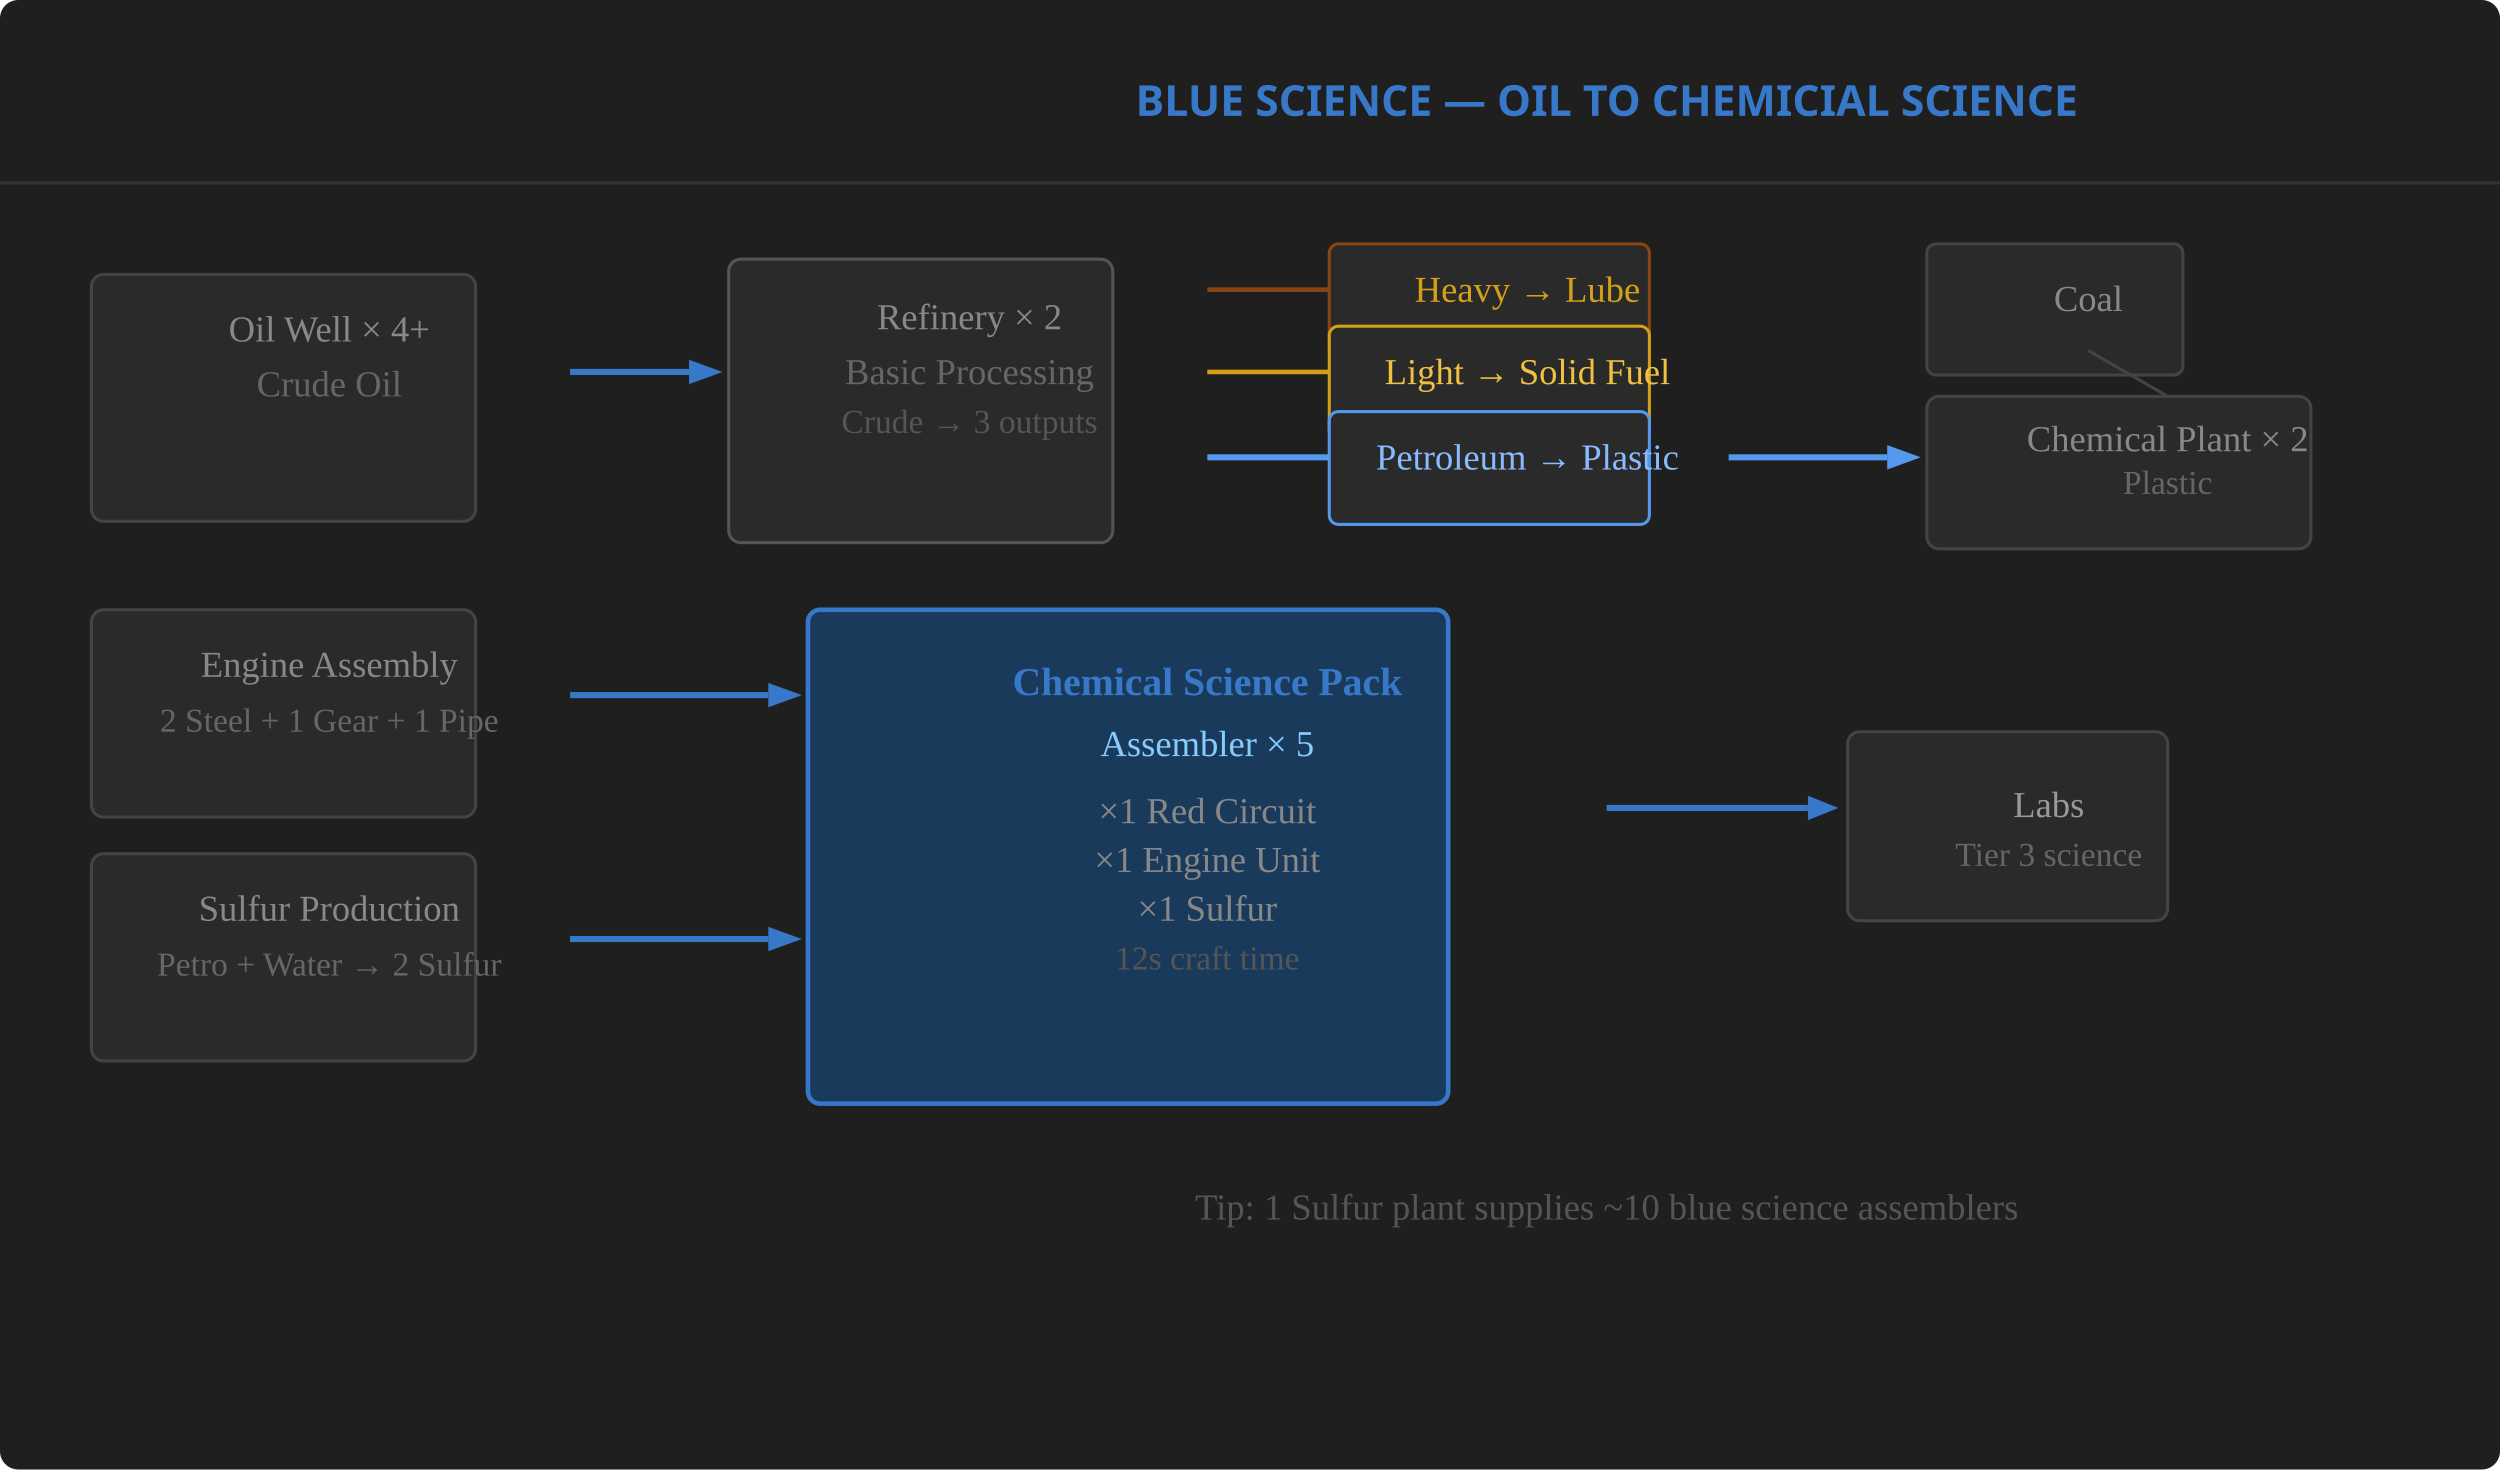
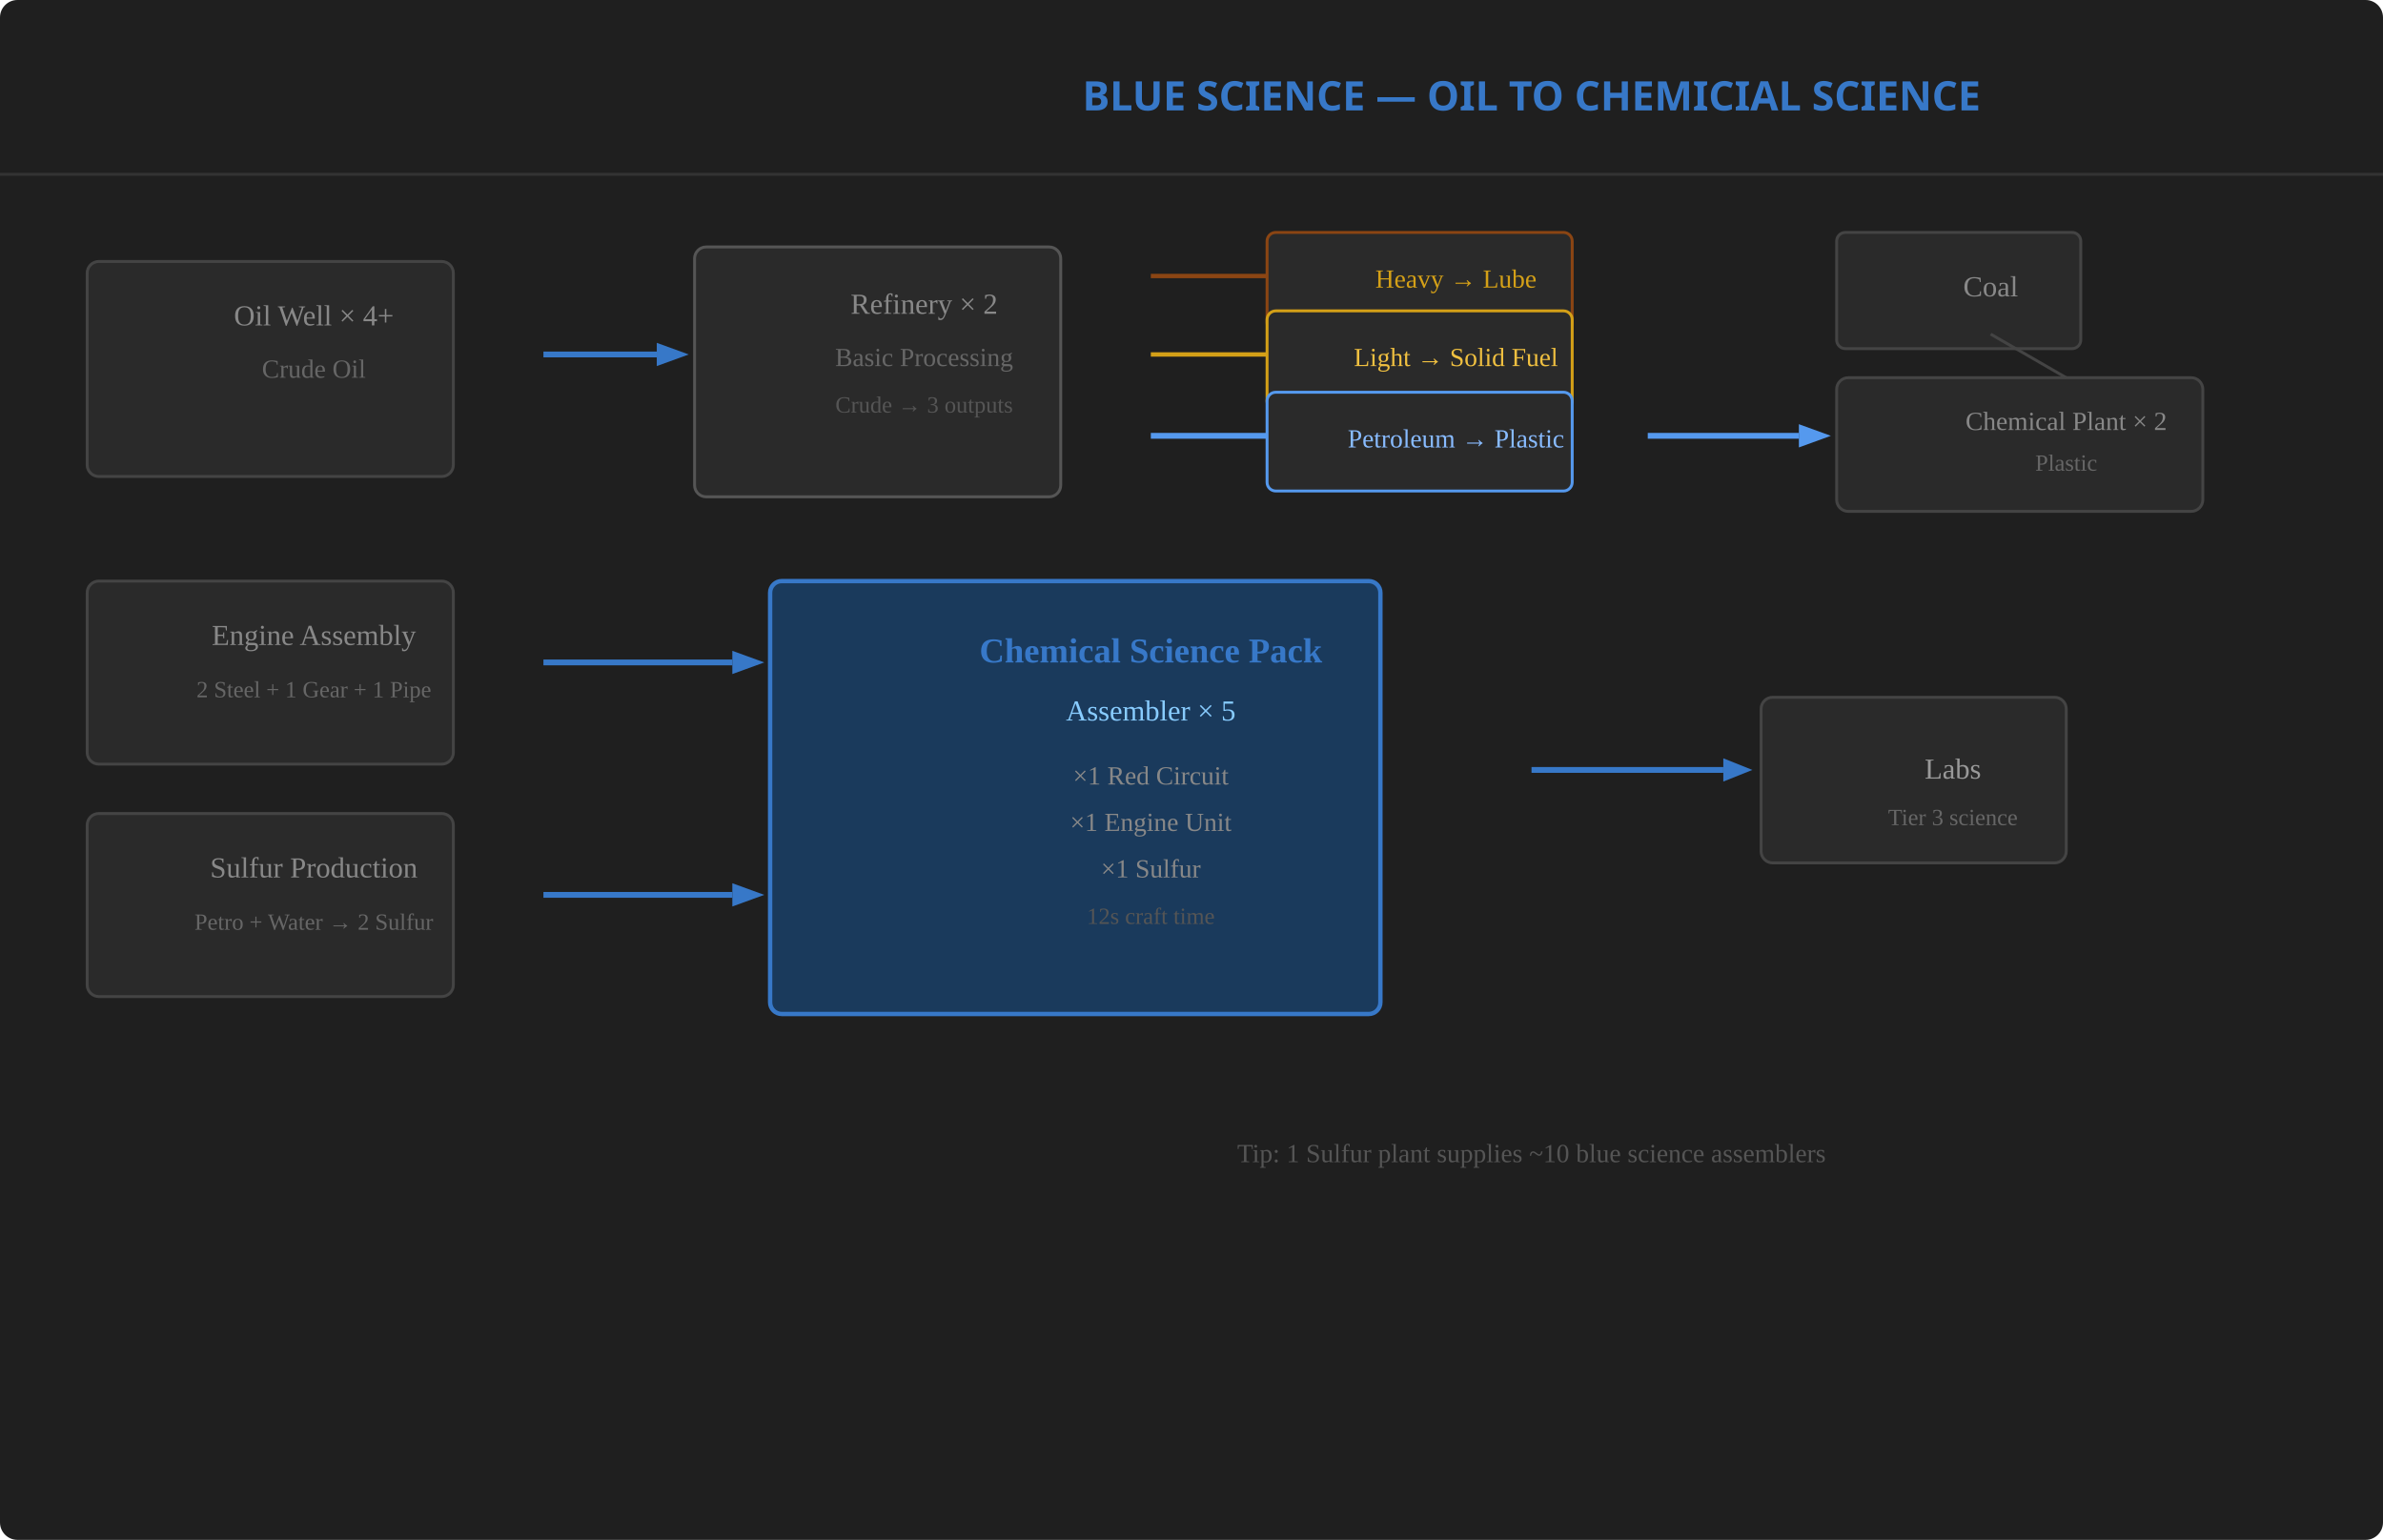
- <svg xmlns="http://www.w3.org/2000/svg" viewBox="0 0 820 482" width="820" height="482">
+ <svg xmlns="http://www.w3.org/2000/svg" viewBox="0 0 820 530" width="820" height="530">
  <defs>
    <filter id="g">
      <feGaussianBlur stdDeviation="2" result="b" />
      <feMerge>
        <feMergeNode in="b" />
        <feMergeNode in="SourceGraphic" />
      </feMerge>
    </filter>
  </defs>
-   <rect width="820" height="482" fill="#1f1f1f" rx="6" />
+   <rect width="820" height="530" fill="#1f1f1f" rx="6" />
  <line x1="0" y1="60" x2="820" y2="60" stroke="#333" />
  <text x="527" y="38" text-anchor="middle" font-family="Orbitron,sans-serif" font-size="14" font-weight="900" fill="#3778c8">BLUE SCIENCE — OIL TO CHEMICIAL SCIENCE</text>
-   <rect x="30" y="90" width="126" height="81" rx="4" fill="#2a2a2a" stroke="#444" />
-   <text x="108" y="112" text-anchor="middle" font-size="12" fill="#888">Oil Well × 4+</text>
-   <text x="108" y="130" text-anchor="middle" font-size="12" fill="#666">Crude Oil</text>
+   <rect x="30" y="90" width="126" height="74" rx="4" fill="#2a2a2a" stroke="#444" />
+   <text x="108" y="112" text-anchor="middle" font-size="10" fill="#888">Oil Well × 4+</text>
+   <text x="108" y="130" text-anchor="middle" font-size="9" fill="#666">Crude Oil</text>
  <line x1="187" y1="122" x2="226" y2="122" stroke="#3778c8" stroke-width="2" />
  <polygon points="226,118 237,122 226,126" fill="#3778c8" />
-   <rect x="239" y="85" width="126" height="93" rx="4" fill="#2a2a2a" stroke="#555" />
-   <text x="318" y="108" text-anchor="middle" font-size="12" fill="#888">Refinery × 2</text>
-   <text x="318" y="126" text-anchor="middle" font-size="12" fill="#666">Basic Processing</text>
-   <text x="318" y="142" text-anchor="middle" font-size="11" fill="#555">Crude → 3 outputs</text>
+   <rect x="239" y="85" width="126" height="86" rx="4" fill="#2a2a2a" stroke="#555" />
+   <text x="318" y="108" text-anchor="middle" font-size="10" fill="#888">Refinery × 2</text>
+   <text x="318" y="126" text-anchor="middle" font-size="9" fill="#666">Basic Processing</text>
+   <text x="318" y="142" text-anchor="middle" font-size="8" fill="#555">Crude → 3 outputs</text>
  <line x1="396" y1="95" x2="436" y2="95" stroke="#8b4513" stroke-width="1.5" />
-   <rect x="436" y="80" width="105" height="37" rx="3" fill="#2a2a2a" stroke="#8b4513" />
-   <text x="501" y="99" text-anchor="middle" font-size="12" fill="#d4a017">Heavy → Lube</text>
+   <rect x="436" y="80" width="105" height="34" rx="3" fill="#2a2a2a" stroke="#8b4513" />
+   <text x="501" y="99" text-anchor="middle" font-size="9" fill="#d4a017">Heavy → Lube</text>
  <line x1="396" y1="122" x2="436" y2="122" stroke="#d4a017" stroke-width="1.5" />
-   <rect x="436" y="107" width="105" height="37" rx="3" fill="#2a2a2a" stroke="#d4a017" />
-   <text x="501" y="126" text-anchor="middle" font-size="12" fill="#f0c040">Light → Solid Fuel</text>
+   <rect x="436" y="107" width="105" height="34" rx="3" fill="#2a2a2a" stroke="#d4a017" />
+   <text x="501" y="126" text-anchor="middle" font-size="9" fill="#f0c040">Light → Solid Fuel</text>
  <line x1="396" y1="150" x2="436" y2="150" stroke="#5599ee" stroke-width="2" />
-   <rect x="436" y="135" width="105" height="37" rx="3" fill="#2a2a2a" stroke="#5599ee" />
-   <text x="501" y="154" text-anchor="middle" font-size="12" fill="#88bbff">Petroleum → Plastic</text>
+   <rect x="436" y="135" width="105" height="34" rx="3" fill="#2a2a2a" stroke="#5599ee" />
+   <text x="501" y="154" text-anchor="middle" font-size="9" fill="#88bbff">Petroleum → Plastic</text>
  <line x1="567" y1="150" x2="619" y2="150" stroke="#5599ee" stroke-width="2" />
  <polygon points="619,146 630,150 619,154" fill="#5599ee" />
-   <rect x="632" y="130" width="126" height="50" rx="4" fill="#2a2a2a" stroke="#444" />
-   <text x="711" y="148" text-anchor="middle" font-size="12" fill="#888">Chemical Plant × 2</text>
-   <text x="711" y="162" text-anchor="middle" font-size="11" fill="#666">Plastic</text>
-   <rect x="632" y="80" width="84" height="43" rx="3" fill="#2a2a2a" stroke="#444" />
-   <text x="685" y="102" text-anchor="middle" font-size="12" fill="#888">Coal</text>
+   <rect x="632" y="130" width="126" height="46" rx="4" fill="#2a2a2a" stroke="#444" />
+   <text x="711" y="148" text-anchor="middle" font-size="9" fill="#888">Chemical Plant × 2</text>
+   <text x="711" y="162" text-anchor="middle" font-size="8" fill="#666">Plastic</text>
+   <rect x="632" y="80" width="84" height="40" rx="3" fill="#2a2a2a" stroke="#444" />
+   <text x="685" y="102" text-anchor="middle" font-size="10" fill="#888">Coal</text>
  <line x1="685" y1="115" x2="711" y2="130" stroke="#444" />
-   <rect x="30" y="200" width="126" height="68" rx="4" fill="#2a2a2a" stroke="#444" />
-   <text x="108" y="222" text-anchor="middle" font-size="12" fill="#888">Engine Assembly</text>
-   <text x="108" y="240" text-anchor="middle" font-size="11" fill="#666">2 Steel + 1 Gear + 1 Pipe</text>
+   <rect x="30" y="200" width="126" height="63" rx="4" fill="#2a2a2a" stroke="#444" />
+   <text x="108" y="222" text-anchor="middle" font-size="10" fill="#888">Engine Assembly</text>
+   <text x="108" y="240" text-anchor="middle" font-size="8" fill="#666">2 Steel + 1 Gear + 1 Pipe</text>
  <line x1="187" y1="228" x2="252" y2="228" stroke="#3778c8" stroke-width="2" />
  <polygon points="252,224 263,228 252,232" fill="#3778c8" />
-   <rect x="30" y="280" width="126" height="68" rx="4" fill="#2a2a2a" stroke="#444" />
-   <text x="108" y="302" text-anchor="middle" font-size="12" fill="#888">Sulfur Production</text>
-   <text x="108" y="320" text-anchor="middle" font-size="11" fill="#666">Petro + Water → 2 Sulfur</text>
+   <rect x="30" y="280" width="126" height="63" rx="4" fill="#2a2a2a" stroke="#444" />
+   <text x="108" y="302" text-anchor="middle" font-size="10" fill="#888">Sulfur Production</text>
+   <text x="108" y="320" text-anchor="middle" font-size="8" fill="#666">Petro + Water → 2 Sulfur</text>
  <line x1="187" y1="308" x2="252" y2="308" stroke="#3778c8" stroke-width="2" />
  <polygon points="252,304 263,308 252,312" fill="#3778c8" />
-   <rect x="265" y="200" width="210" height="162" rx="4" fill="#1a3a5c" stroke="#3778c8" stroke-width="1.5" />
-   <text x="396" y="228" text-anchor="middle" font-size="13" fill="#3778c8" font-weight="700">Chemical Science Pack</text>
-   <text x="396" y="248" text-anchor="middle" font-size="12" fill="#88ccff">Assembler × 5</text>
-   <text x="396" y="270" text-anchor="middle" font-size="12" fill="#888">×1 Red Circuit</text>
-   <text x="396" y="286" text-anchor="middle" font-size="12" fill="#888">×1 Engine Unit</text>
-   <text x="396" y="302" text-anchor="middle" font-size="12" fill="#888">×1 Sulfur</text>
-   <text x="396" y="318" text-anchor="middle" font-size="11" fill="#555">12s craft time</text>
+   <rect x="265" y="200" width="210" height="149" rx="4" fill="#1a3a5c" stroke="#3778c8" stroke-width="1.5" />
+   <text x="396" y="228" text-anchor="middle" font-size="12" fill="#3778c8" font-weight="700">Chemical Science Pack</text>
+   <text x="396" y="248" text-anchor="middle" font-size="10" fill="#88ccff">Assembler × 5</text>
+   <text x="396" y="270" text-anchor="middle" font-size="9" fill="#888">×1 Red Circuit</text>
+   <text x="396" y="286" text-anchor="middle" font-size="9" fill="#888">×1 Engine Unit</text>
+   <text x="396" y="302" text-anchor="middle" font-size="9" fill="#888">×1 Sulfur</text>
+   <text x="396" y="318" text-anchor="middle" font-size="8" fill="#555">12s craft time</text>
  <line x1="527" y1="265" x2="593" y2="265" stroke="#3778c8" stroke-width="2" />
  <polygon points="593,261 603,265 593,269" fill="#3778c8" />
-   <rect x="606" y="240" width="105" height="62" rx="4" fill="#2a2a2a" stroke="#444" />
-   <text x="672" y="268" text-anchor="middle" font-size="12" fill="#999">Labs</text>
-   <text x="672" y="284" text-anchor="middle" font-size="11" fill="#666">Tier 3 science</text>
-   <text x="527" y="400" text-anchor="middle" font-size="12" fill="#555">Tip: 1 Sulfur plant supplies ~10 blue science assemblers</text>
+   <rect x="606" y="240" width="105" height="57" rx="4" fill="#2a2a2a" stroke="#444" />
+   <text x="672" y="268" text-anchor="middle" font-size="10" fill="#999">Labs</text>
+   <text x="672" y="284" text-anchor="middle" font-size="8" fill="#666">Tier 3 science</text>
+   <text x="527" y="400" text-anchor="middle" font-size="9" fill="#555">Tip: 1 Sulfur plant supplies ~10 blue science assemblers</text>
</svg>
